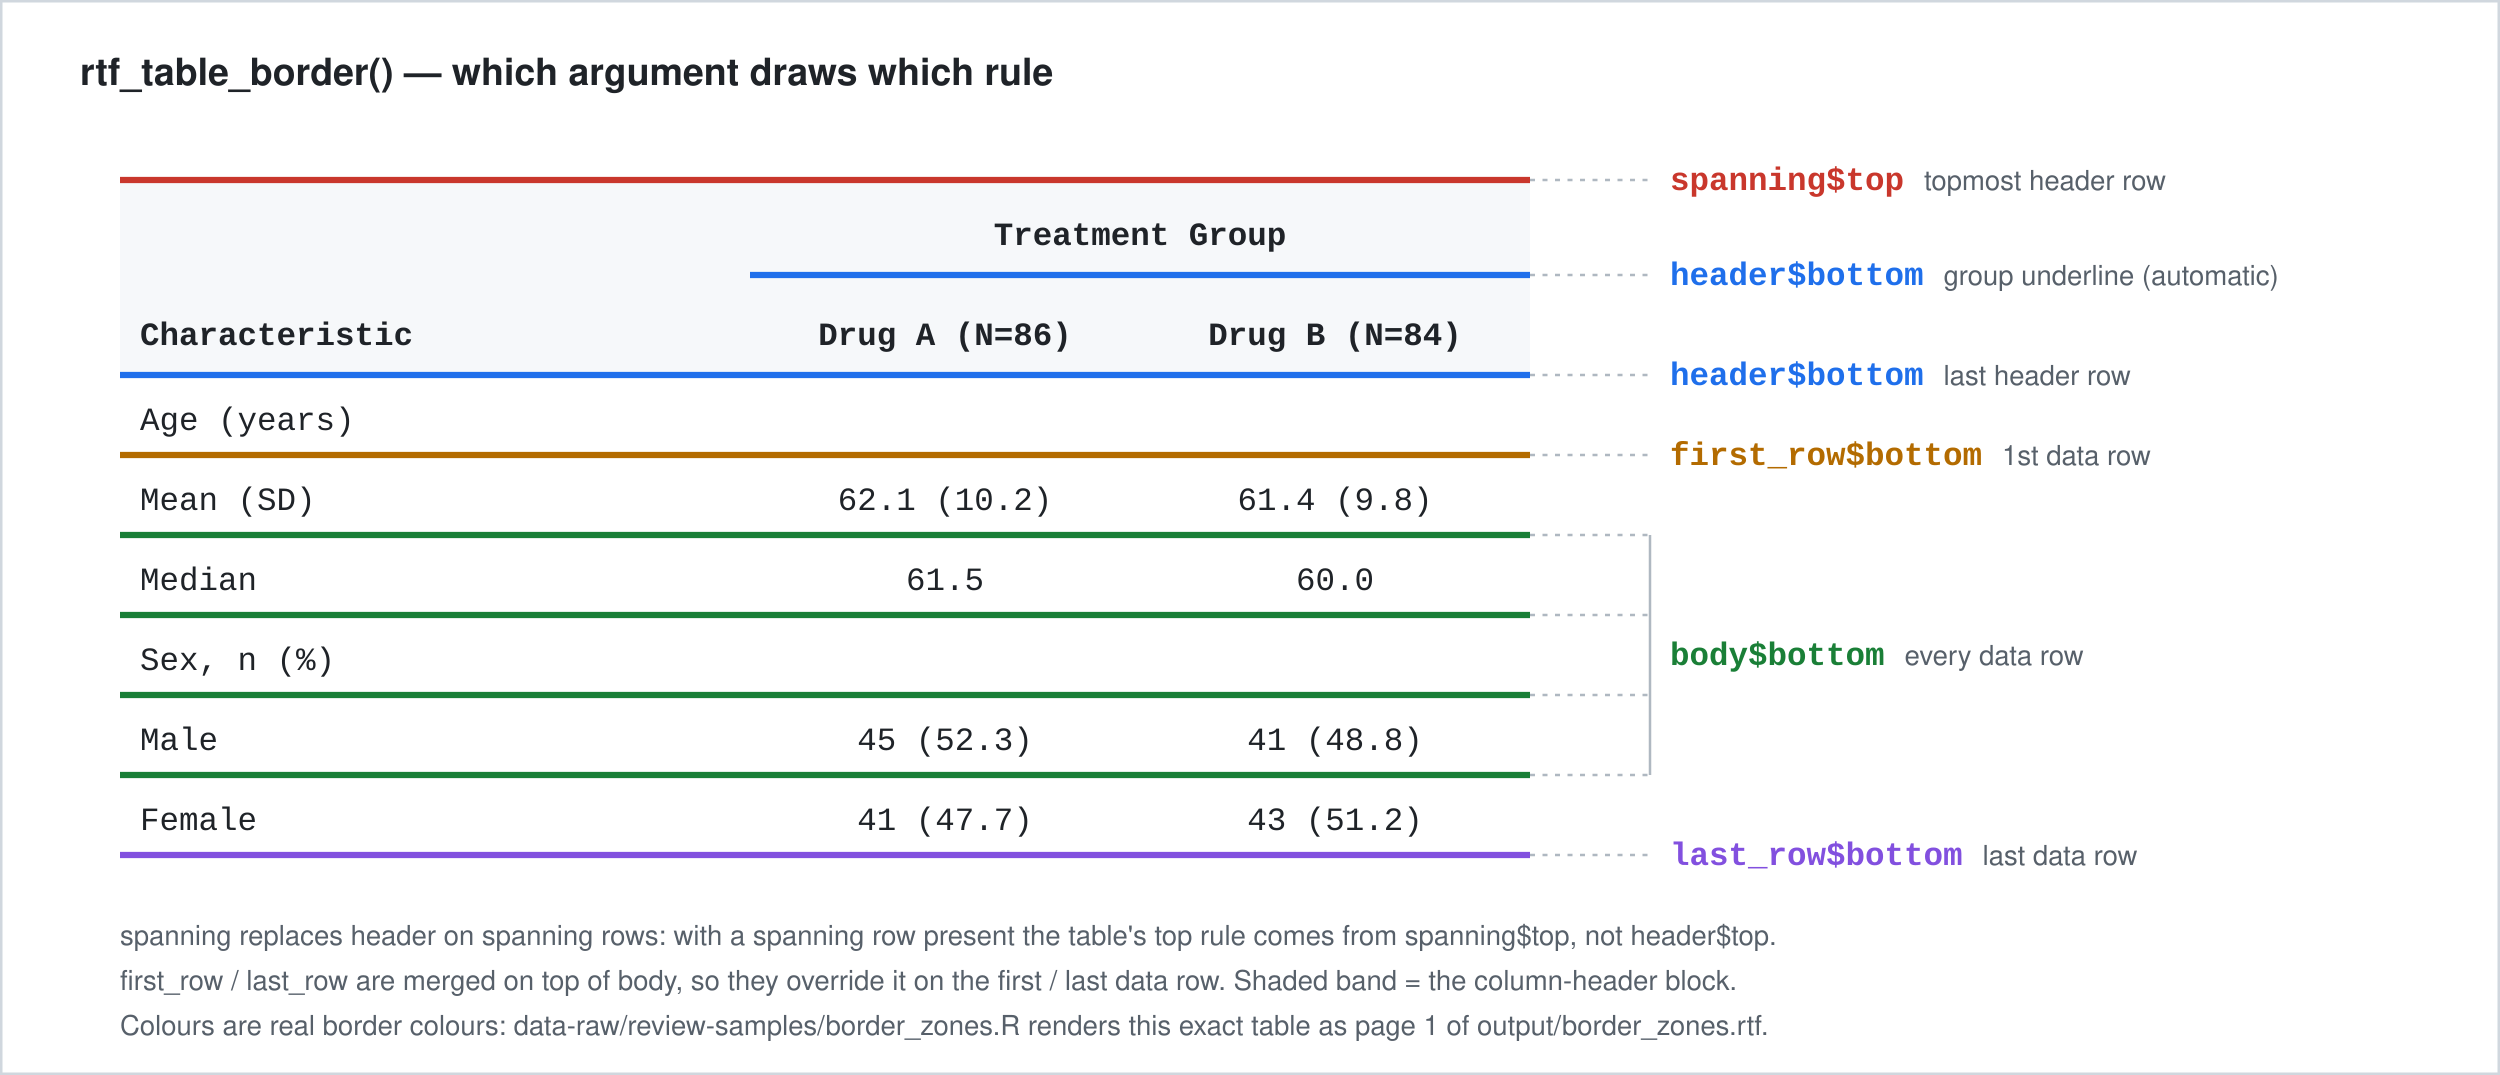
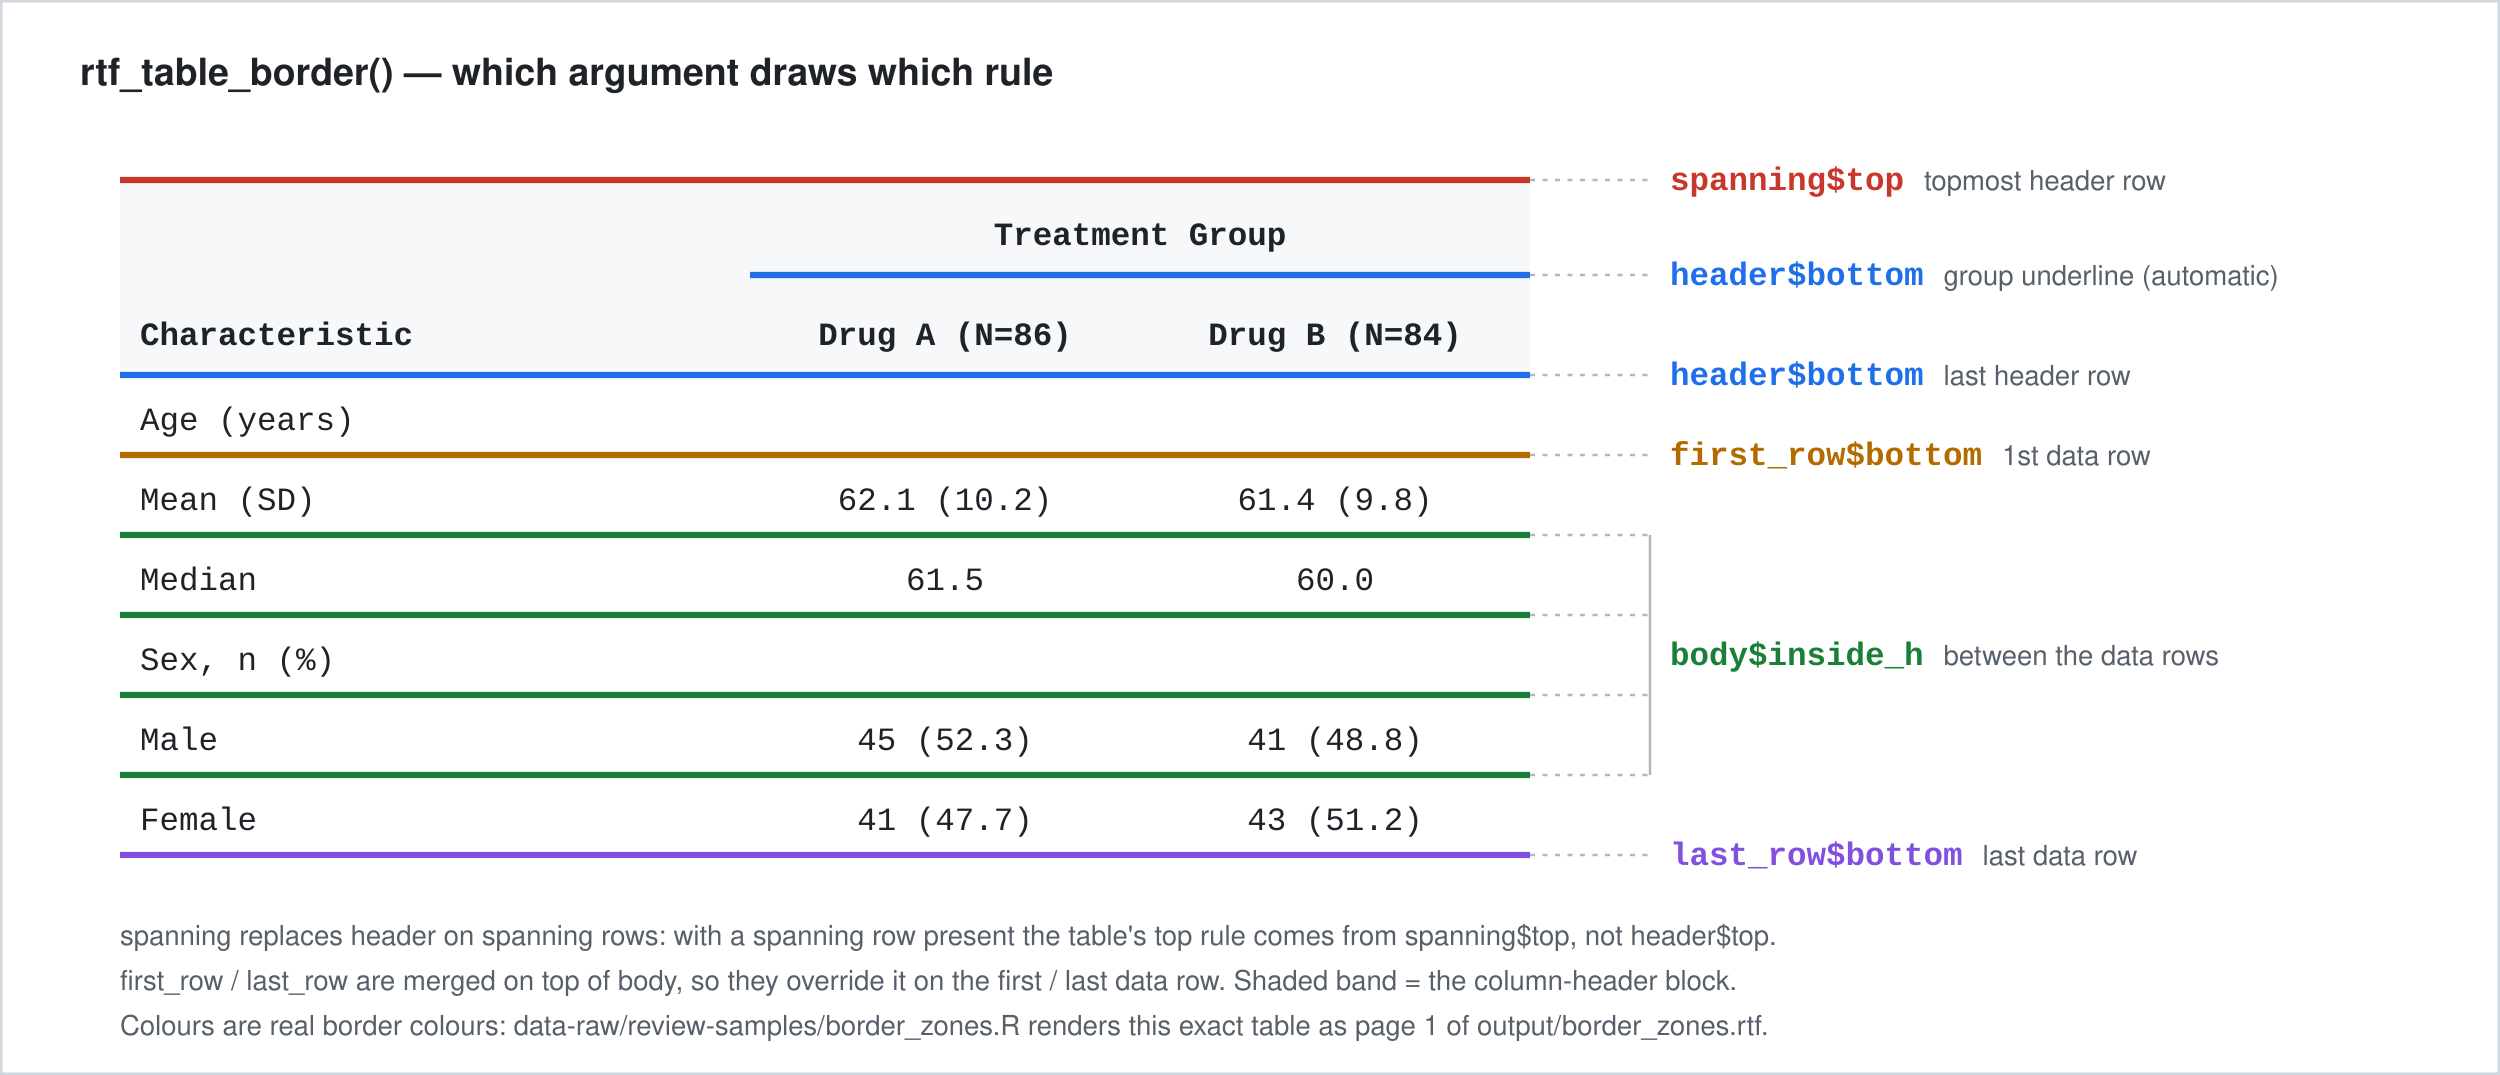
<svg xmlns="http://www.w3.org/2000/svg" viewBox="0 0 1000 430" width="1000" height="430" role="img" aria-label="Which rule on a clinical table each rtf_table_border() argument draws">
  <style>
    .bg   { fill: #ffffff; }
    .card { fill: none; stroke: #d0d7de; stroke-width: 1; }
    .ttl  { font: 600 15px system-ui, -apple-system, "Segoe UI", Helvetica, Arial, sans-serif; fill: #1f2328; }
    .cell { font: 13px ui-monospace, SFMono-Regular, Consolas, "Liberation Mono", Menlo, monospace; fill: #1f2328; }
    .hdr  { font: 600 13px ui-monospace, SFMono-Regular, Consolas, "Liberation Mono", Menlo, monospace; fill: #1f2328; }
    .arg  { font: 600 13px ui-monospace, SFMono-Regular, Consolas, "Liberation Mono", Menlo, monospace; }
    .note { font: 11px system-ui, -apple-system, "Segoe UI", Helvetica, Arial, sans-serif; fill: #57606a; }
    .foot { font: 11px system-ui, -apple-system, "Segoe UI", Helvetica, Arial, sans-serif; fill: #57606a; }
    .lead { stroke: #afb8c1; stroke-width: 1; stroke-dasharray: 2 3; }
    .rule { stroke-width: 2.5; stroke-linecap: butt; }
  </style>
  <rect class="bg" x="0" y="0" width="1000" height="430" />
  <rect class="card" x="0.5" y="0.5" width="999" height="429" />
  <text class="ttl" x="32" y="34">rtf_table_border() — which argument draws which rule</text>
  <rect x="48" y="72" width="564" height="78" fill="#f6f8fa" />
  <text class="hdr" x="456" y="98" text-anchor="middle">Treatment Group</text>
  <text class="hdr" x="56" y="138">Characteristic</text>
  <text class="hdr" x="378" y="138" text-anchor="middle">Drug A (N=86)</text>
  <text class="hdr" x="534" y="138" text-anchor="middle">Drug B (N=84)</text>
  <text class="cell" x="56" y="172">Age (years)</text>
  <text class="cell" x="56" y="204">  Mean (SD)</text>
  <text class="cell" x="378" y="204" text-anchor="middle">62.1 (10.2)</text>
  <text class="cell" x="534" y="204" text-anchor="middle">61.4 (9.8)</text>
  <text class="cell" x="56" y="236">  Median</text>
  <text class="cell" x="378" y="236" text-anchor="middle">61.5</text>
  <text class="cell" x="534" y="236" text-anchor="middle">60.0</text>
  <text class="cell" x="56" y="268">Sex, n (%)</text>
  <text class="cell" x="56" y="300">  Male</text>
  <text class="cell" x="378" y="300" text-anchor="middle">45 (52.3)</text>
  <text class="cell" x="534" y="300" text-anchor="middle">41 (48.8)</text>
  <text class="cell" x="56" y="332">  Female</text>
  <text class="cell" x="378" y="332" text-anchor="middle">41 (47.7)</text>
  <text class="cell" x="534" y="332" text-anchor="middle">43 (51.2)</text>
  <line class="rule" x1="48" y1="72" x2="612" y2="72" stroke="#c9372c" />
  <line class="rule" x1="300" y1="110" x2="612" y2="110" stroke="#1f6feb" />
  <line class="rule" x1="48" y1="150" x2="612" y2="150" stroke="#1f6feb" />
  <line class="rule" x1="48" y1="182" x2="612" y2="182" stroke="#b36b00" />
  <line class="rule" x1="48" y1="214" x2="612" y2="214" stroke="#1a7f37" />
  <line class="rule" x1="48" y1="246" x2="612" y2="246" stroke="#1a7f37" />
  <line class="rule" x1="48" y1="278" x2="612" y2="278" stroke="#1a7f37" />
  <line class="rule" x1="48" y1="310" x2="612" y2="310" stroke="#1a7f37" />
  <line class="rule" x1="48" y1="342" x2="612" y2="342" stroke="#8250df" />
  <line class="lead" x1="612" y1="72" x2="660" y2="72" />
  <text class="arg" x="668" y="76" fill="#c9372c">spanning$top<tspan class="note" dx="8">topmost header row</tspan>
  </text>
  <line class="lead" x1="612" y1="110" x2="660" y2="110" />
  <text class="arg" x="668" y="114" fill="#1f6feb">header$bottom<tspan class="note" dx="8">group underline (automatic)</tspan>
  </text>
  <line class="lead" x1="612" y1="150" x2="660" y2="150" />
  <text class="arg" x="668" y="154" fill="#1f6feb">header$bottom<tspan class="note" dx="8">last header row</tspan>
  </text>
  <line class="lead" x1="612" y1="182" x2="660" y2="182" />
  <text class="arg" x="668" y="186" fill="#b36b00">first_row$bottom<tspan class="note" dx="8">1st data row</tspan>
  </text>
  <line class="lead" x1="612" y1="214" x2="660" y2="214" />
  <line class="lead" x1="612" y1="246" x2="660" y2="246" />
  <line class="lead" x1="612" y1="278" x2="660" y2="278" />
  <line class="lead" x1="612" y1="310" x2="660" y2="310" />
  <line x1="660" y1="214" x2="660" y2="310" stroke="#afb8c1" stroke-width="1" />
-   <text class="arg" x="668" y="266" fill="#1a7f37">body$bottom<tspan class="note" dx="8">every data row</tspan>
+   <text class="arg" x="668" y="266" fill="#1a7f37">body$inside_h<tspan class="note" dx="8">between the data rows</tspan>
  </text>
  <line class="lead" x1="612" y1="342" x2="660" y2="342" />
  <text class="arg" x="668" y="346" fill="#8250df">last_row$bottom<tspan class="note" dx="8">last data row</tspan>
  </text>
  <text class="foot" x="48" y="378">spanning replaces header on spanning rows: with a spanning row present the table's top rule comes from spanning$top, not header$top.</text>
  <text class="foot" x="48" y="396">first_row / last_row are merged on top of body, so they override it on the first / last data row. Shaded band = the column-header block.</text>
  <text class="foot" x="48" y="414">Colours are real border colours: data-raw/review-samples/border_zones.R renders this exact table as page 1 of output/border_zones.rtf.</text>
</svg>
